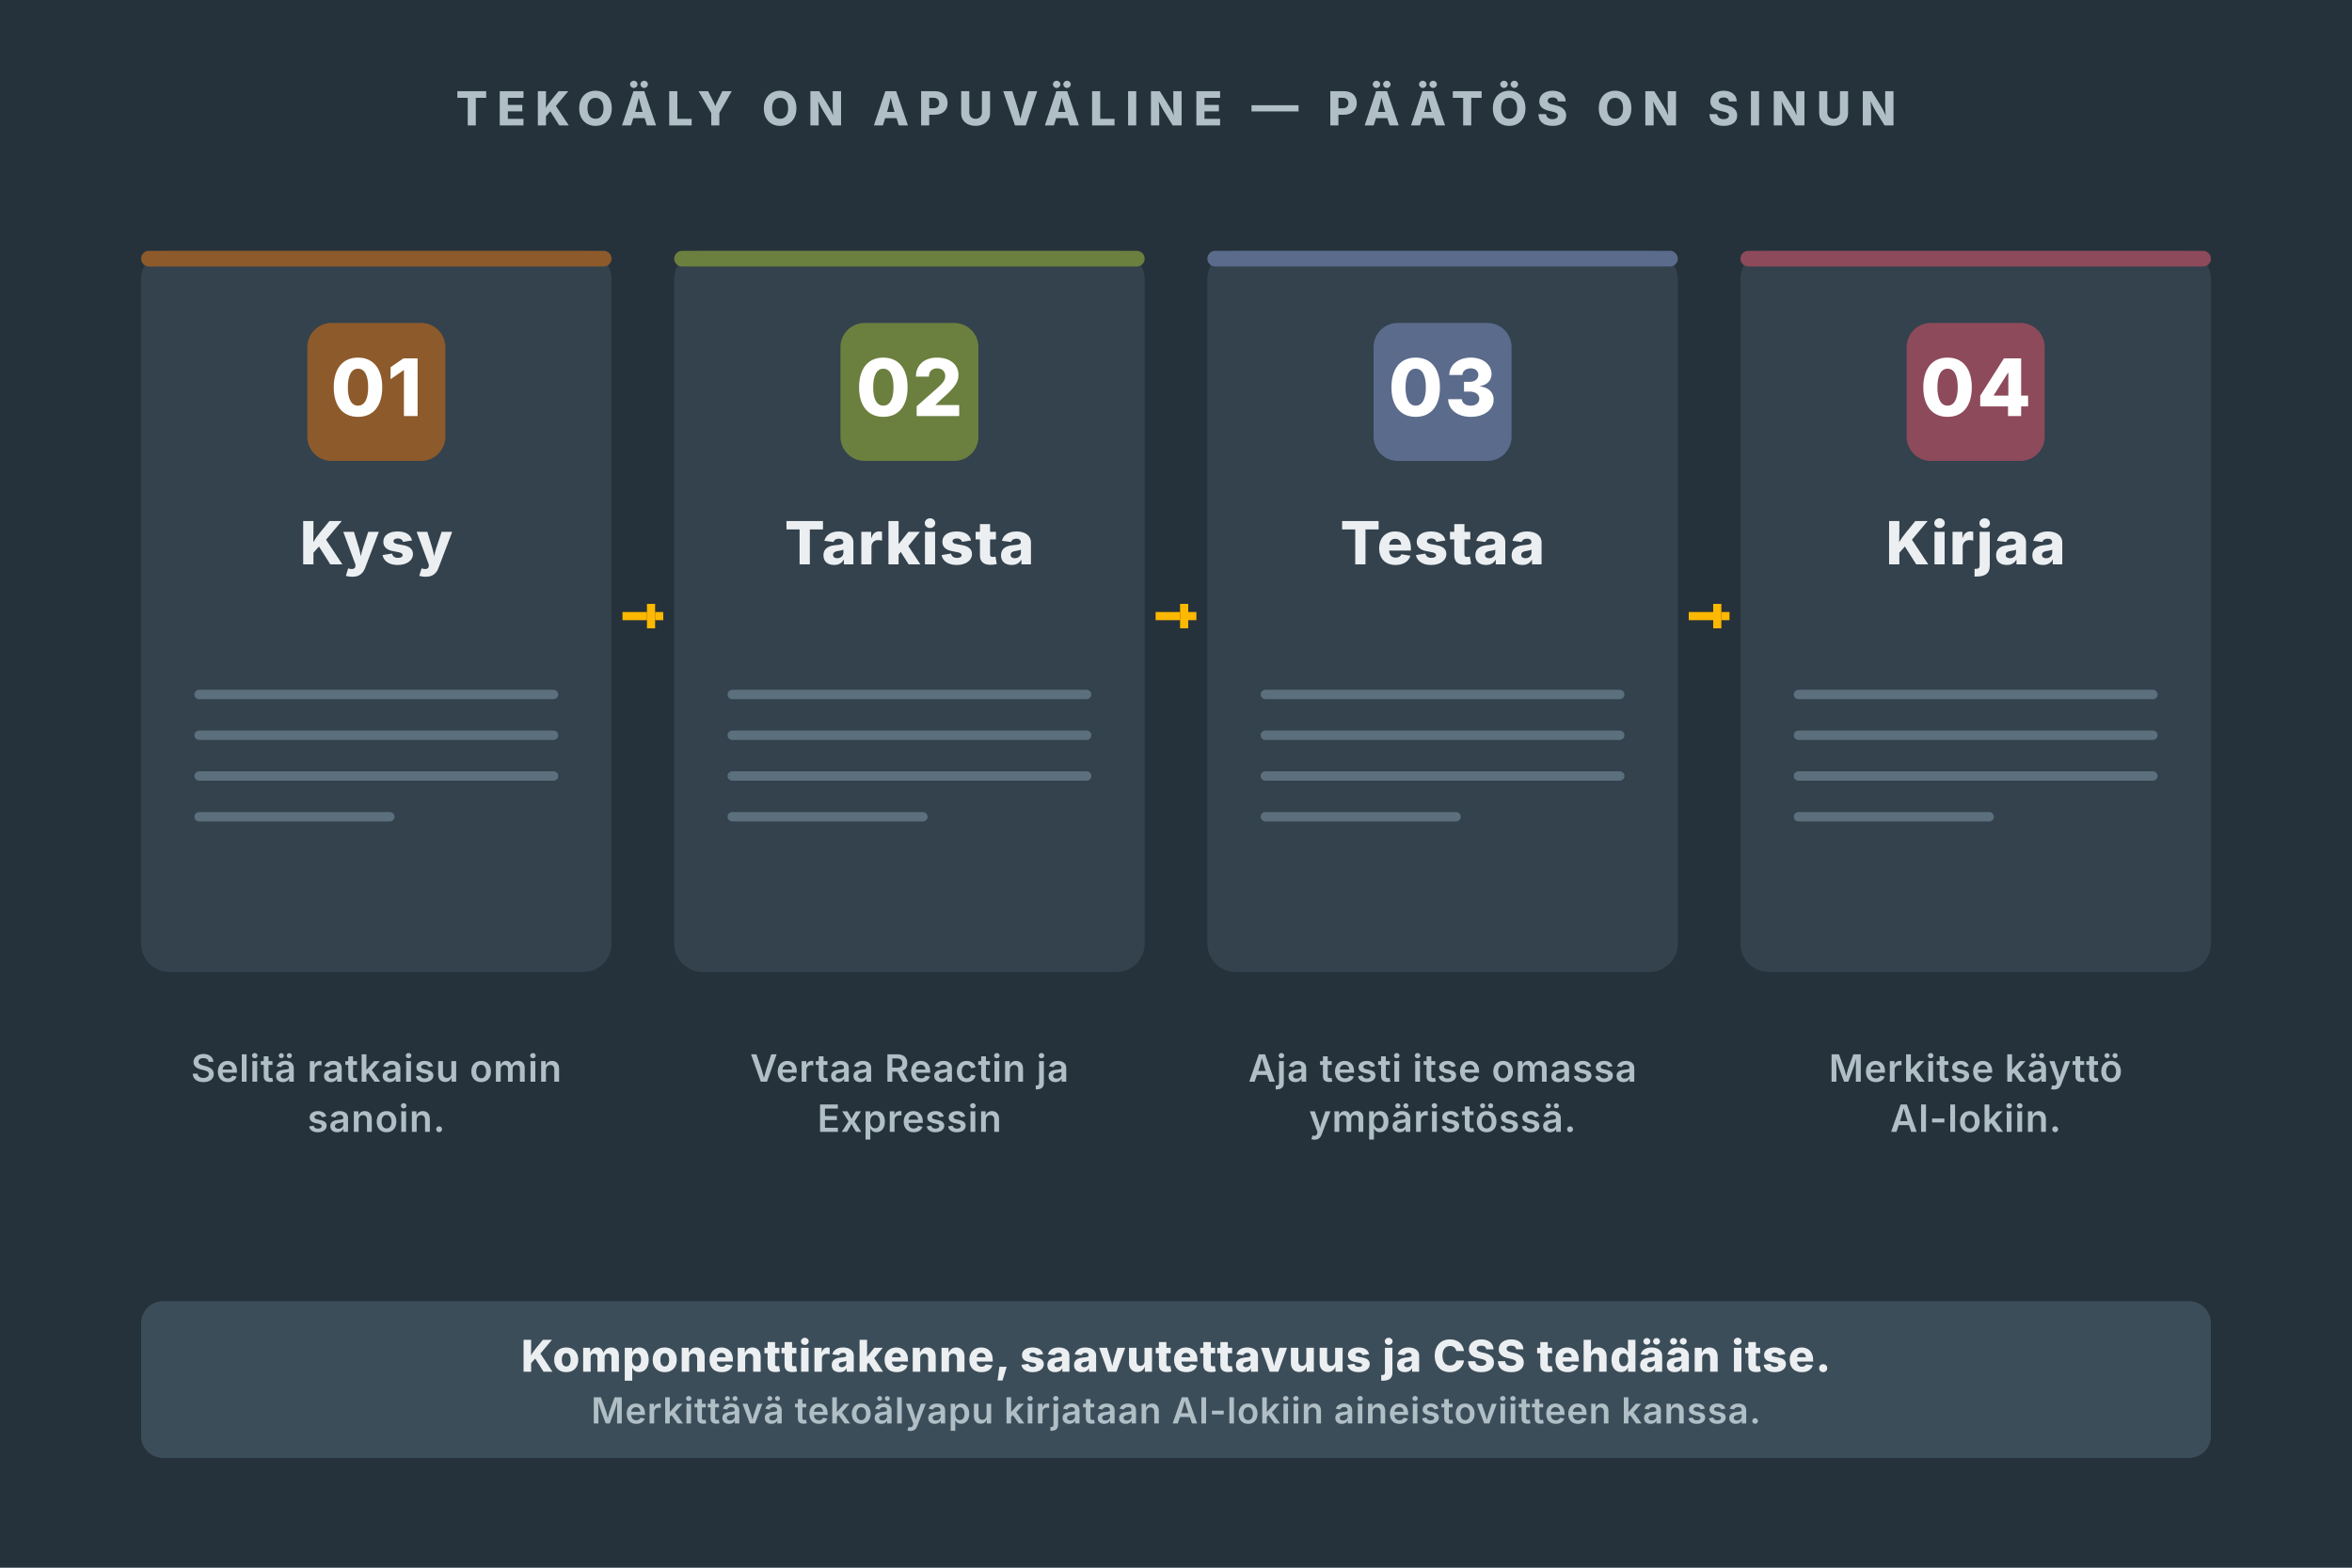
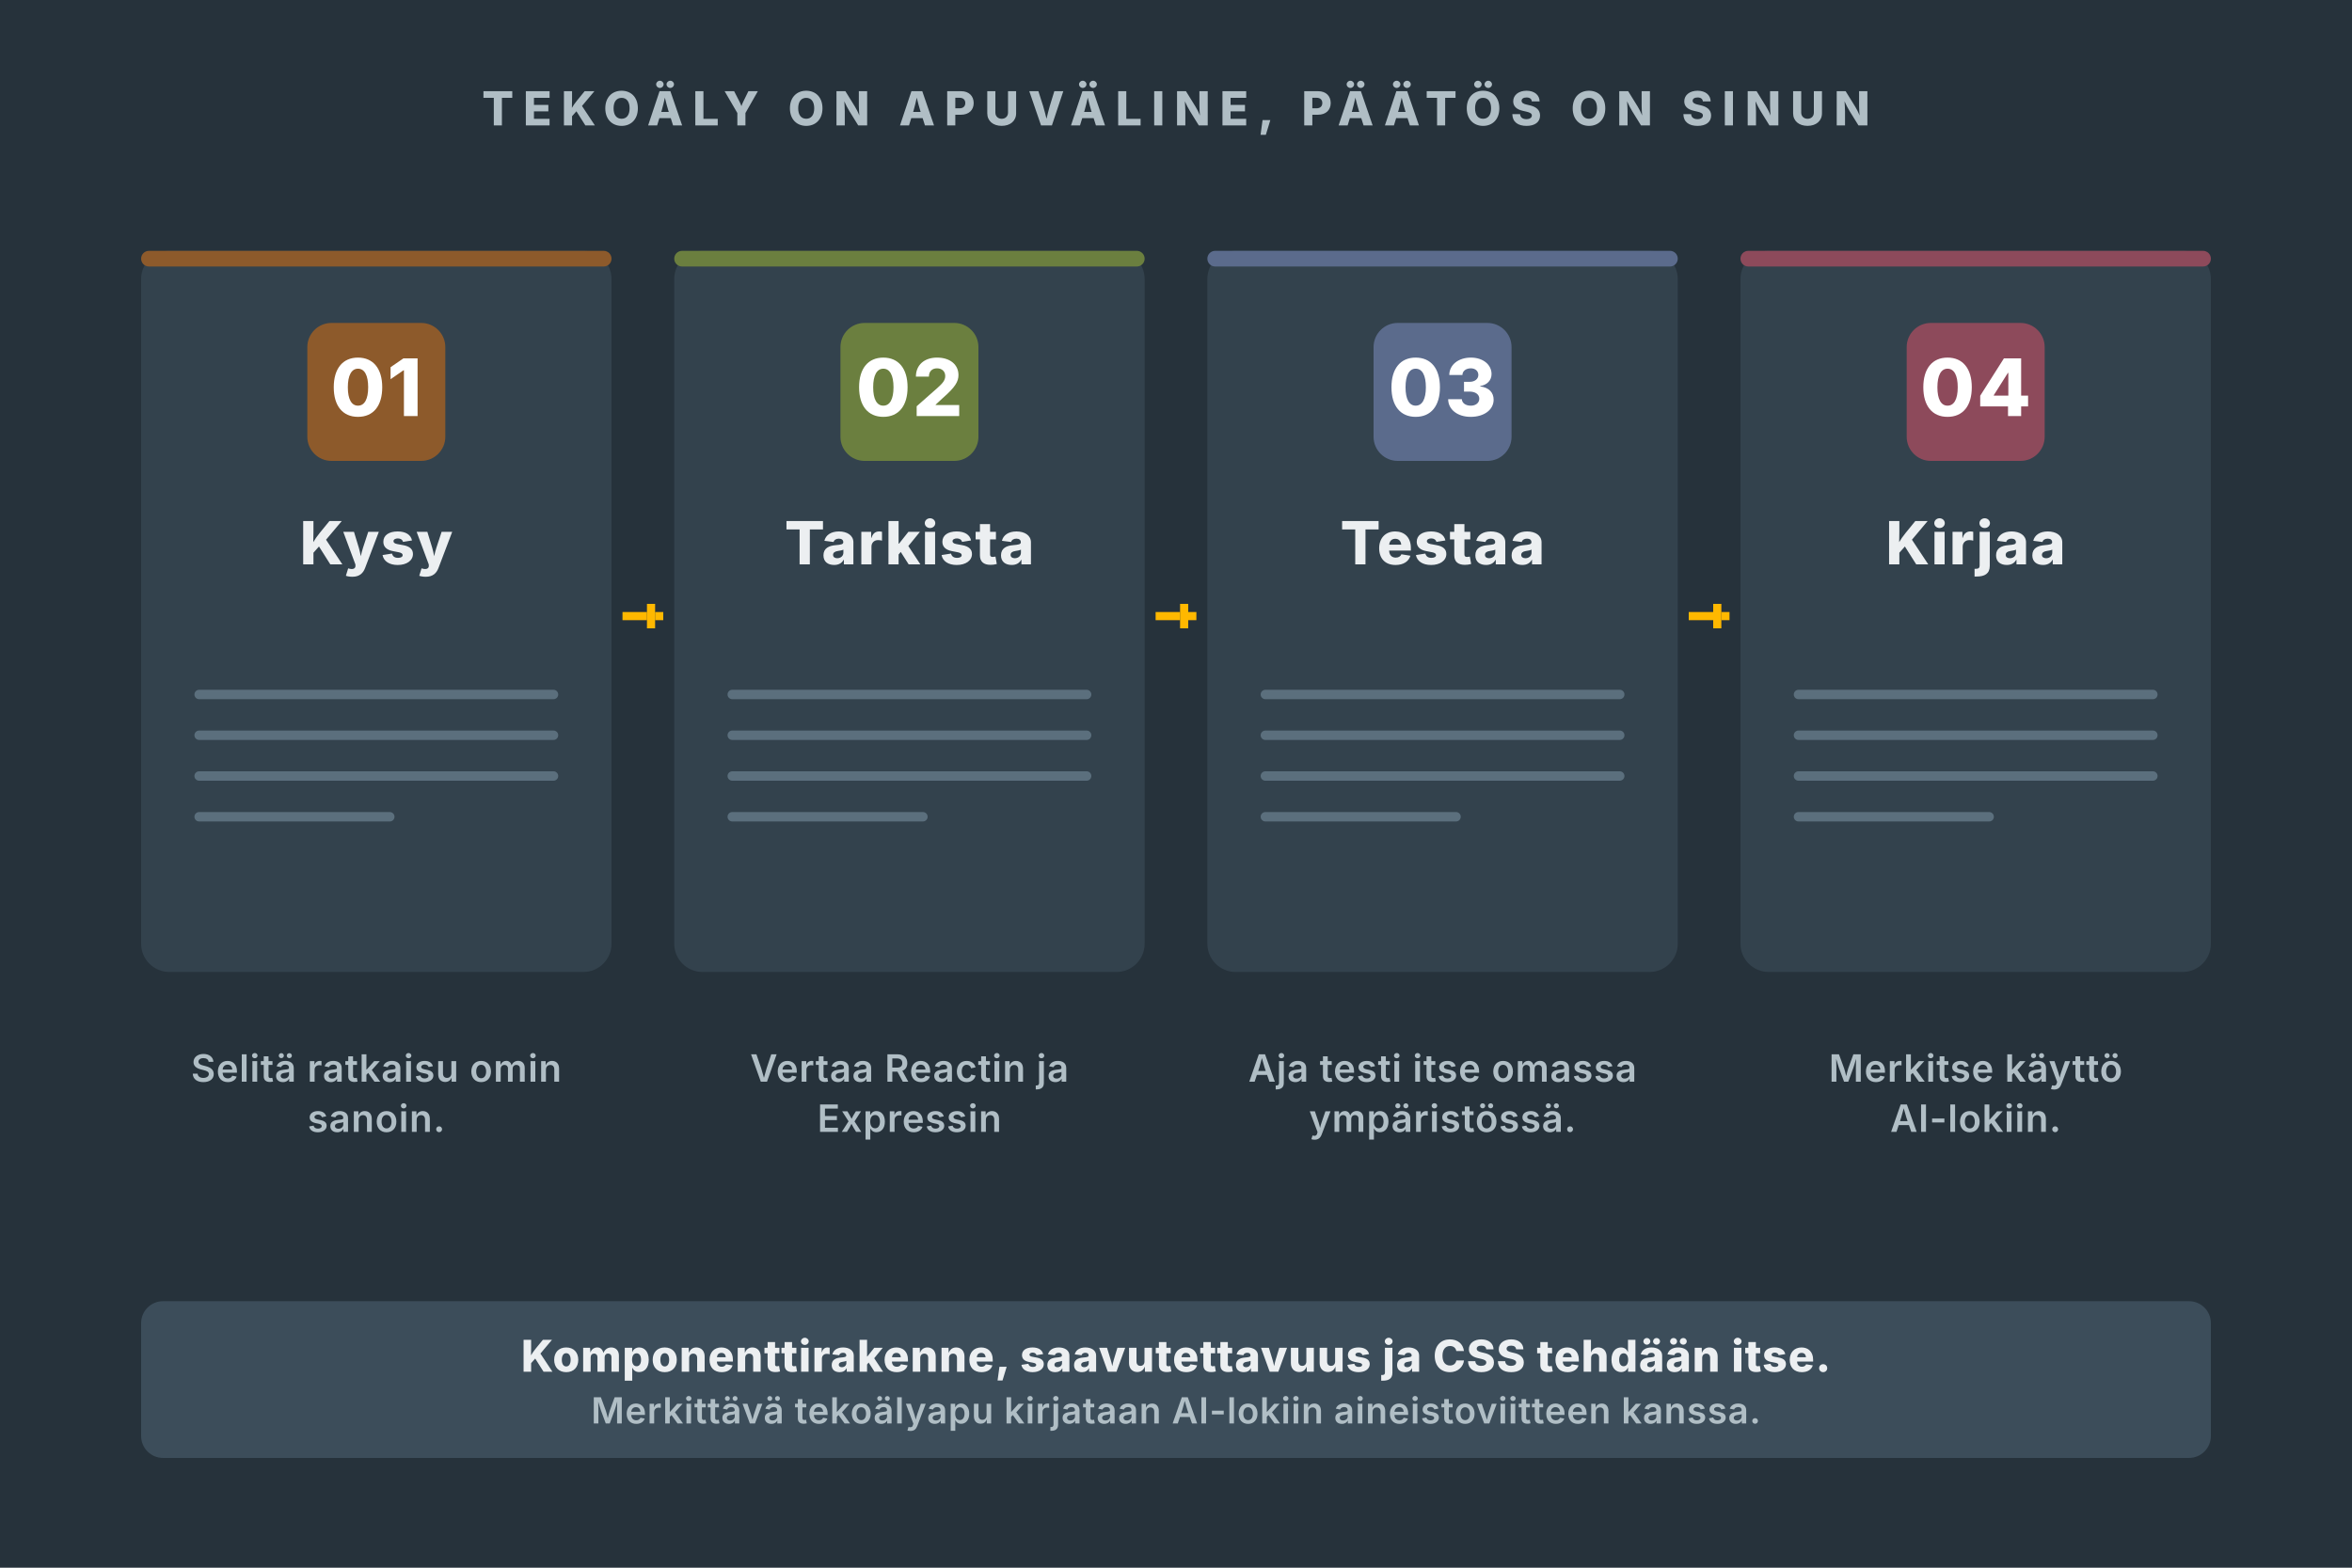
<svg xmlns="http://www.w3.org/2000/svg" viewBox="0 0 1500 1000" width="1500" height="1000" role="img" aria-label="Tekoälyn käytön neljä askelta">
  <rect x="0" y="0" width="1500" height="1000" fill="#26323b" />
-   <text x="750" y="80" font-family="Inter,'Segoe UI',system-ui,sans-serif" font-size="30" font-weight="800" fill="#b0bec5" text-anchor="middle" letter-spacing="0.2em">TEKOÄLY ON APUVÄLINE — PÄÄTÖS ON SINUN</text>
+   <text x="750" y="80" font-family="Inter,'Segoe UI',system-ui,sans-serif" font-size="30" font-weight="800" fill="#b0bec5" text-anchor="middle" letter-spacing="0.2em">TEKOÄLY ON APUVÄLINE, PÄÄTÖS ON SINUN</text>
  <rect x="90" y="160" width="300" height="460" fill="#33424d" rx="18" />
  <rect x="90" y="160" width="300" height="10" fill="#8d5a2b" rx="5" />
  <rect x="196" y="206" width="88" height="88" fill="#8d5a2b" rx="15.4" />
  <text x="240" y="265.4" font-family="Inter,'Segoe UI',system-ui,sans-serif" font-size="50.6" font-weight="800" fill="#ffffff" text-anchor="middle" letter-spacing="0.02em">01</text>
  <text x="240" y="360" font-family="Inter,'Segoe UI',system-ui,sans-serif" font-size="38" font-weight="800" fill="#eceff1" text-anchor="middle" letter-spacing="0.02em">Kysy</text>
  <rect x="124" y="440" width="232" height="6" fill="#5b6f7d" rx="3" />
  <rect x="124" y="466" width="232" height="6" fill="#5b6f7d" rx="3" />
  <rect x="124" y="492" width="232" height="6" fill="#5b6f7d" rx="3" />
  <rect x="124" y="518" width="127.6" height="6" fill="#5b6f7d" rx="3" />
  <rect x="397" y="390.4" width="15.6" height="5.2" fill="#ffb800" />
  <rect x="412.6" y="385.2" width="5.2" height="15.6" fill="#ffb800" />
  <rect x="417.8" y="390.4" width="5.2" height="5.2" fill="#ffb800" />
  <rect x="430" y="160" width="300" height="460" fill="#33424d" rx="18" />
  <rect x="430" y="160" width="300" height="10" fill="#6b7f3f" rx="5" />
  <rect x="536" y="206" width="88" height="88" fill="#6b7f3f" rx="15.4" />
  <text x="580" y="265.4" font-family="Inter,'Segoe UI',system-ui,sans-serif" font-size="50.6" font-weight="800" fill="#ffffff" text-anchor="middle" letter-spacing="0.02em">02</text>
  <text x="580" y="360" font-family="Inter,'Segoe UI',system-ui,sans-serif" font-size="38" font-weight="800" fill="#eceff1" text-anchor="middle" letter-spacing="0.02em">Tarkista</text>
  <rect x="464" y="440" width="232" height="6" fill="#5b6f7d" rx="3" />
  <rect x="464" y="466" width="232" height="6" fill="#5b6f7d" rx="3" />
  <rect x="464" y="492" width="232" height="6" fill="#5b6f7d" rx="3" />
  <rect x="464" y="518" width="127.6" height="6" fill="#5b6f7d" rx="3" />
  <rect x="737" y="390.4" width="15.6" height="5.2" fill="#ffb800" />
  <rect x="752.6" y="385.2" width="5.2" height="15.6" fill="#ffb800" />
  <rect x="757.8" y="390.4" width="5.2" height="5.2" fill="#ffb800" />
  <rect x="770" y="160" width="300" height="460" fill="#33424d" rx="18" />
  <rect x="770" y="160" width="300" height="10" fill="#5b6b8c" rx="5" />
  <rect x="876" y="206" width="88" height="88" fill="#5b6b8c" rx="15.4" />
  <text x="920" y="265.4" font-family="Inter,'Segoe UI',system-ui,sans-serif" font-size="50.6" font-weight="800" fill="#ffffff" text-anchor="middle" letter-spacing="0.02em">03</text>
  <text x="920" y="360" font-family="Inter,'Segoe UI',system-ui,sans-serif" font-size="38" font-weight="800" fill="#eceff1" text-anchor="middle" letter-spacing="0.02em">Testaa</text>
  <rect x="804" y="440" width="232" height="6" fill="#5b6f7d" rx="3" />
  <rect x="804" y="466" width="232" height="6" fill="#5b6f7d" rx="3" />
  <rect x="804" y="492" width="232" height="6" fill="#5b6f7d" rx="3" />
  <rect x="804" y="518" width="127.6" height="6" fill="#5b6f7d" rx="3" />
  <rect x="1077" y="390.4" width="15.6" height="5.2" fill="#ffb800" />
  <rect x="1092.6" y="385.2" width="5.2" height="15.6" fill="#ffb800" />
  <rect x="1097.8" y="390.4" width="5.2" height="5.2" fill="#ffb800" />
  <rect x="1110" y="160" width="300" height="460" fill="#33424d" rx="18" />
  <rect x="1110" y="160" width="300" height="10" fill="#8d4a5b" rx="5" />
  <rect x="1216" y="206" width="88" height="88" fill="#8d4a5b" rx="15.4" />
  <text x="1260" y="265.4" font-family="Inter,'Segoe UI',system-ui,sans-serif" font-size="50.6" font-weight="800" fill="#ffffff" text-anchor="middle" letter-spacing="0.02em">04</text>
  <text x="1260" y="360" font-family="Inter,'Segoe UI',system-ui,sans-serif" font-size="38" font-weight="800" fill="#eceff1" text-anchor="middle" letter-spacing="0.02em">Kirjaa</text>
  <rect x="1144" y="440" width="232" height="6" fill="#5b6f7d" rx="3" />
  <rect x="1144" y="466" width="232" height="6" fill="#5b6f7d" rx="3" />
  <rect x="1144" y="492" width="232" height="6" fill="#5b6f7d" rx="3" />
  <rect x="1144" y="518" width="127.6" height="6" fill="#5b6f7d" rx="3" />
  <text x="240" y="690" font-family="Inter,'Segoe UI',system-ui,sans-serif" font-size="24" font-weight="600" fill="#b0bec5" text-anchor="middle" letter-spacing="0.02em">Selitä ratkaisu omin</text>
  <text x="240" y="722" font-family="Inter,'Segoe UI',system-ui,sans-serif" font-size="24" font-weight="600" fill="#b0bec5" text-anchor="middle" letter-spacing="0.02em">sanoin.</text>
  <text x="580" y="690" font-family="Inter,'Segoe UI',system-ui,sans-serif" font-size="24" font-weight="600" fill="#b0bec5" text-anchor="middle" letter-spacing="0.02em">Vertaa Reactin ja</text>
  <text x="580" y="722" font-family="Inter,'Segoe UI',system-ui,sans-serif" font-size="24" font-weight="600" fill="#b0bec5" text-anchor="middle" letter-spacing="0.02em">Expressin</text>
  <text x="920" y="690" font-family="Inter,'Segoe UI',system-ui,sans-serif" font-size="24" font-weight="600" fill="#b0bec5" text-anchor="middle" letter-spacing="0.02em">Aja testi itse omassa</text>
  <text x="920" y="722" font-family="Inter,'Segoe UI',system-ui,sans-serif" font-size="24" font-weight="600" fill="#b0bec5" text-anchor="middle" letter-spacing="0.02em">ympäristössä.</text>
  <text x="1260" y="690" font-family="Inter,'Segoe UI',system-ui,sans-serif" font-size="24" font-weight="600" fill="#b0bec5" text-anchor="middle" letter-spacing="0.02em">Merkitse käyttö</text>
  <text x="1260" y="722" font-family="Inter,'Segoe UI',system-ui,sans-serif" font-size="24" font-weight="600" fill="#b0bec5" text-anchor="middle" letter-spacing="0.02em">AI-lokiin.</text>
  <rect x="90" y="830" width="1320" height="100" fill="#3c4d5a" rx="14" />
  <text x="750" y="875" font-family="Inter,'Segoe UI',system-ui,sans-serif" font-size="28" font-weight="800" fill="#eceff1" text-anchor="middle" letter-spacing="0.02em">Komponenttirakenne, saavutettavuus ja CSS tehdään itse.</text>
  <text x="750" y="908" font-family="Inter,'Segoe UI',system-ui,sans-serif" font-size="23" font-weight="600" fill="#b0bec5" text-anchor="middle" letter-spacing="0.02em">Merkittävä tekoälyapu kirjataan AI-lokiin aineistoviitteen kanssa.</text>
</svg>
